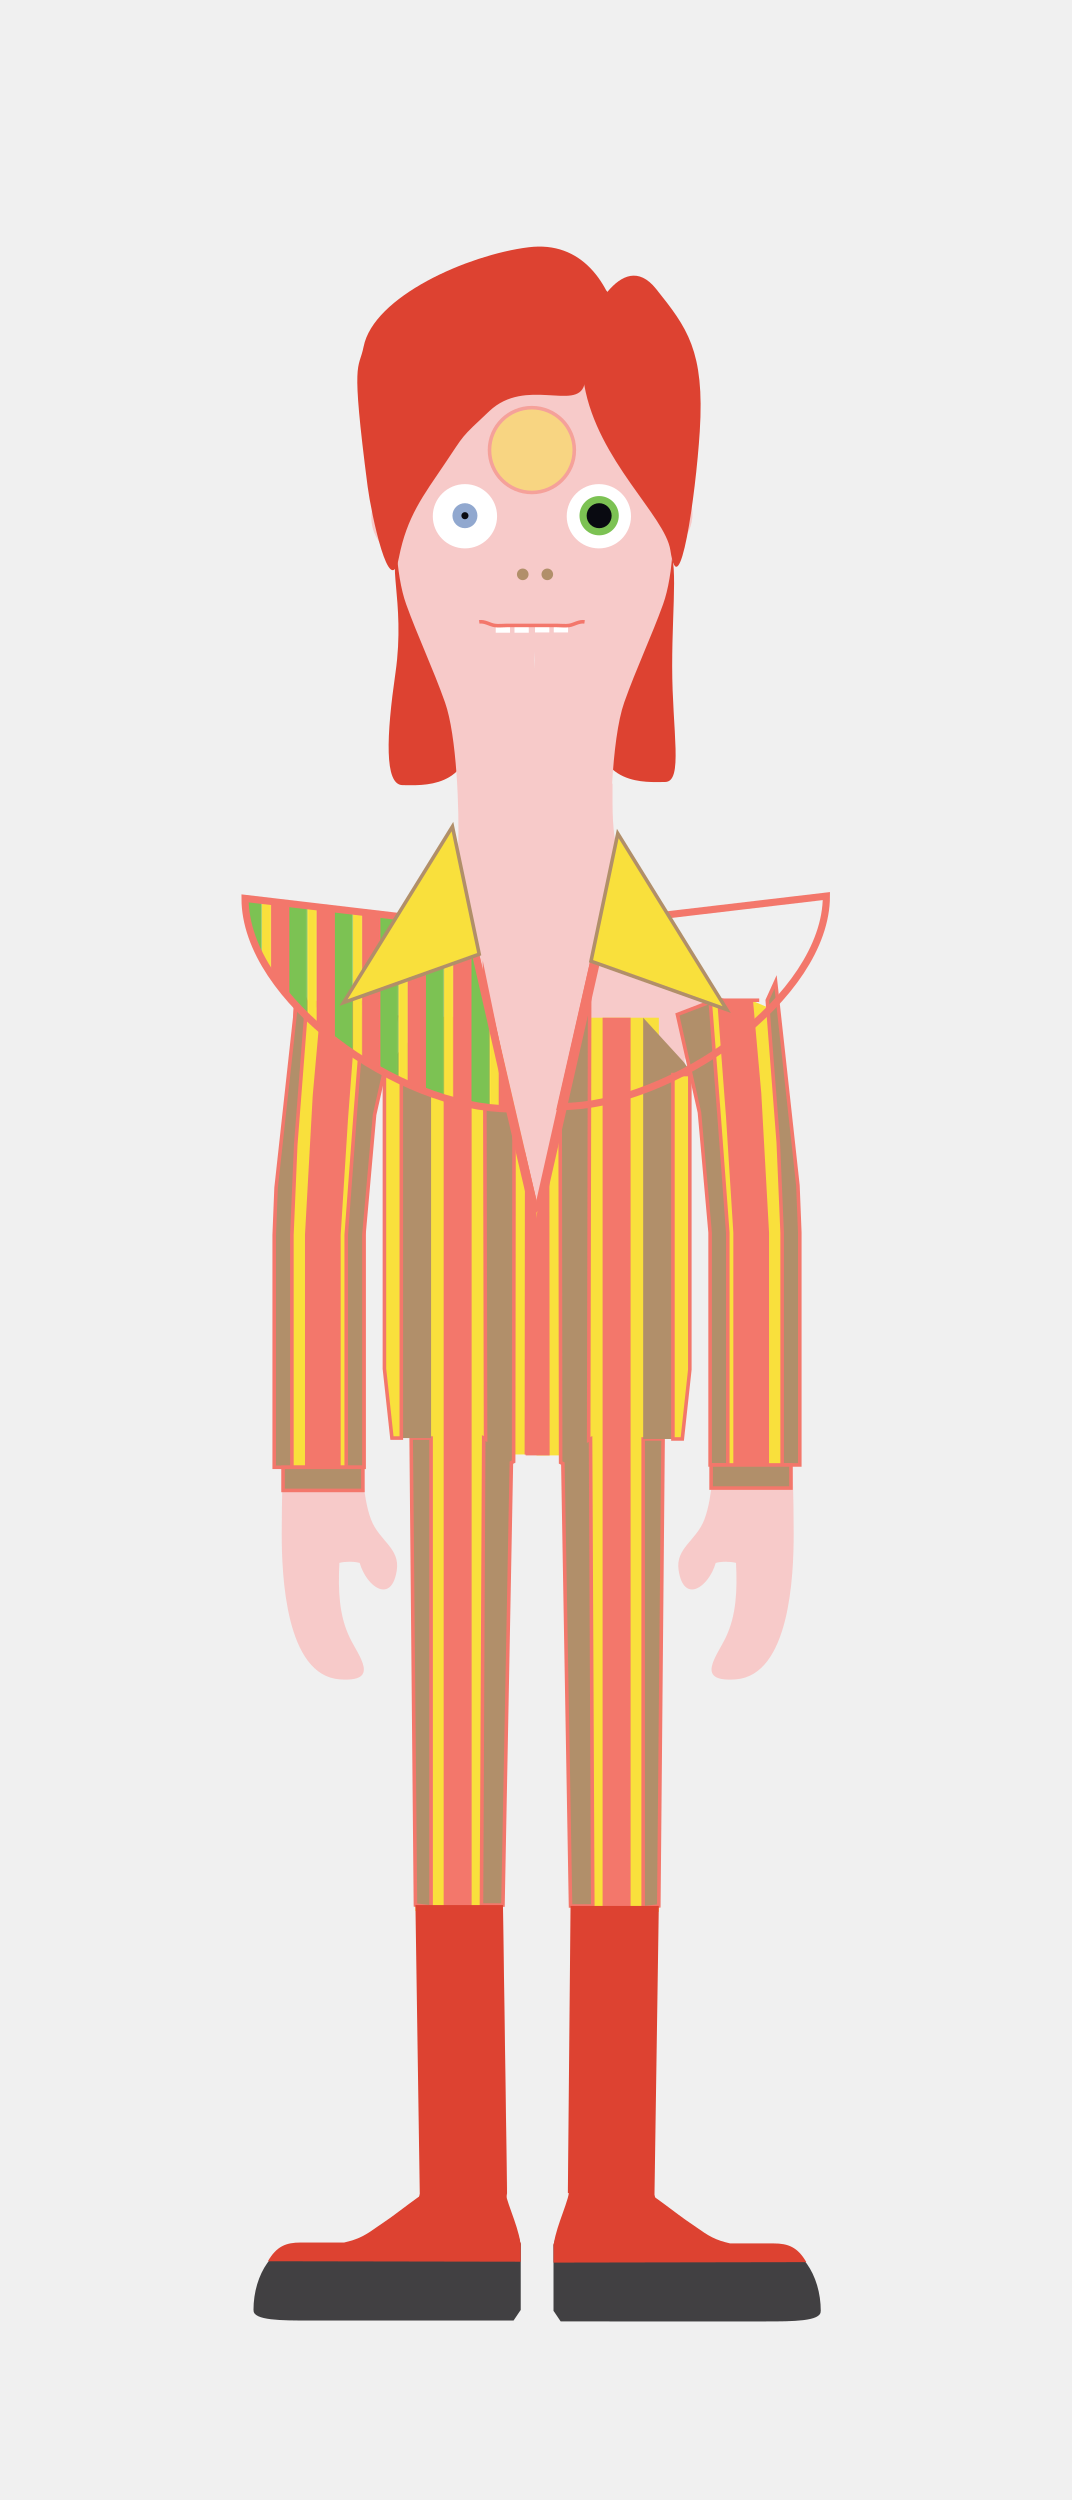
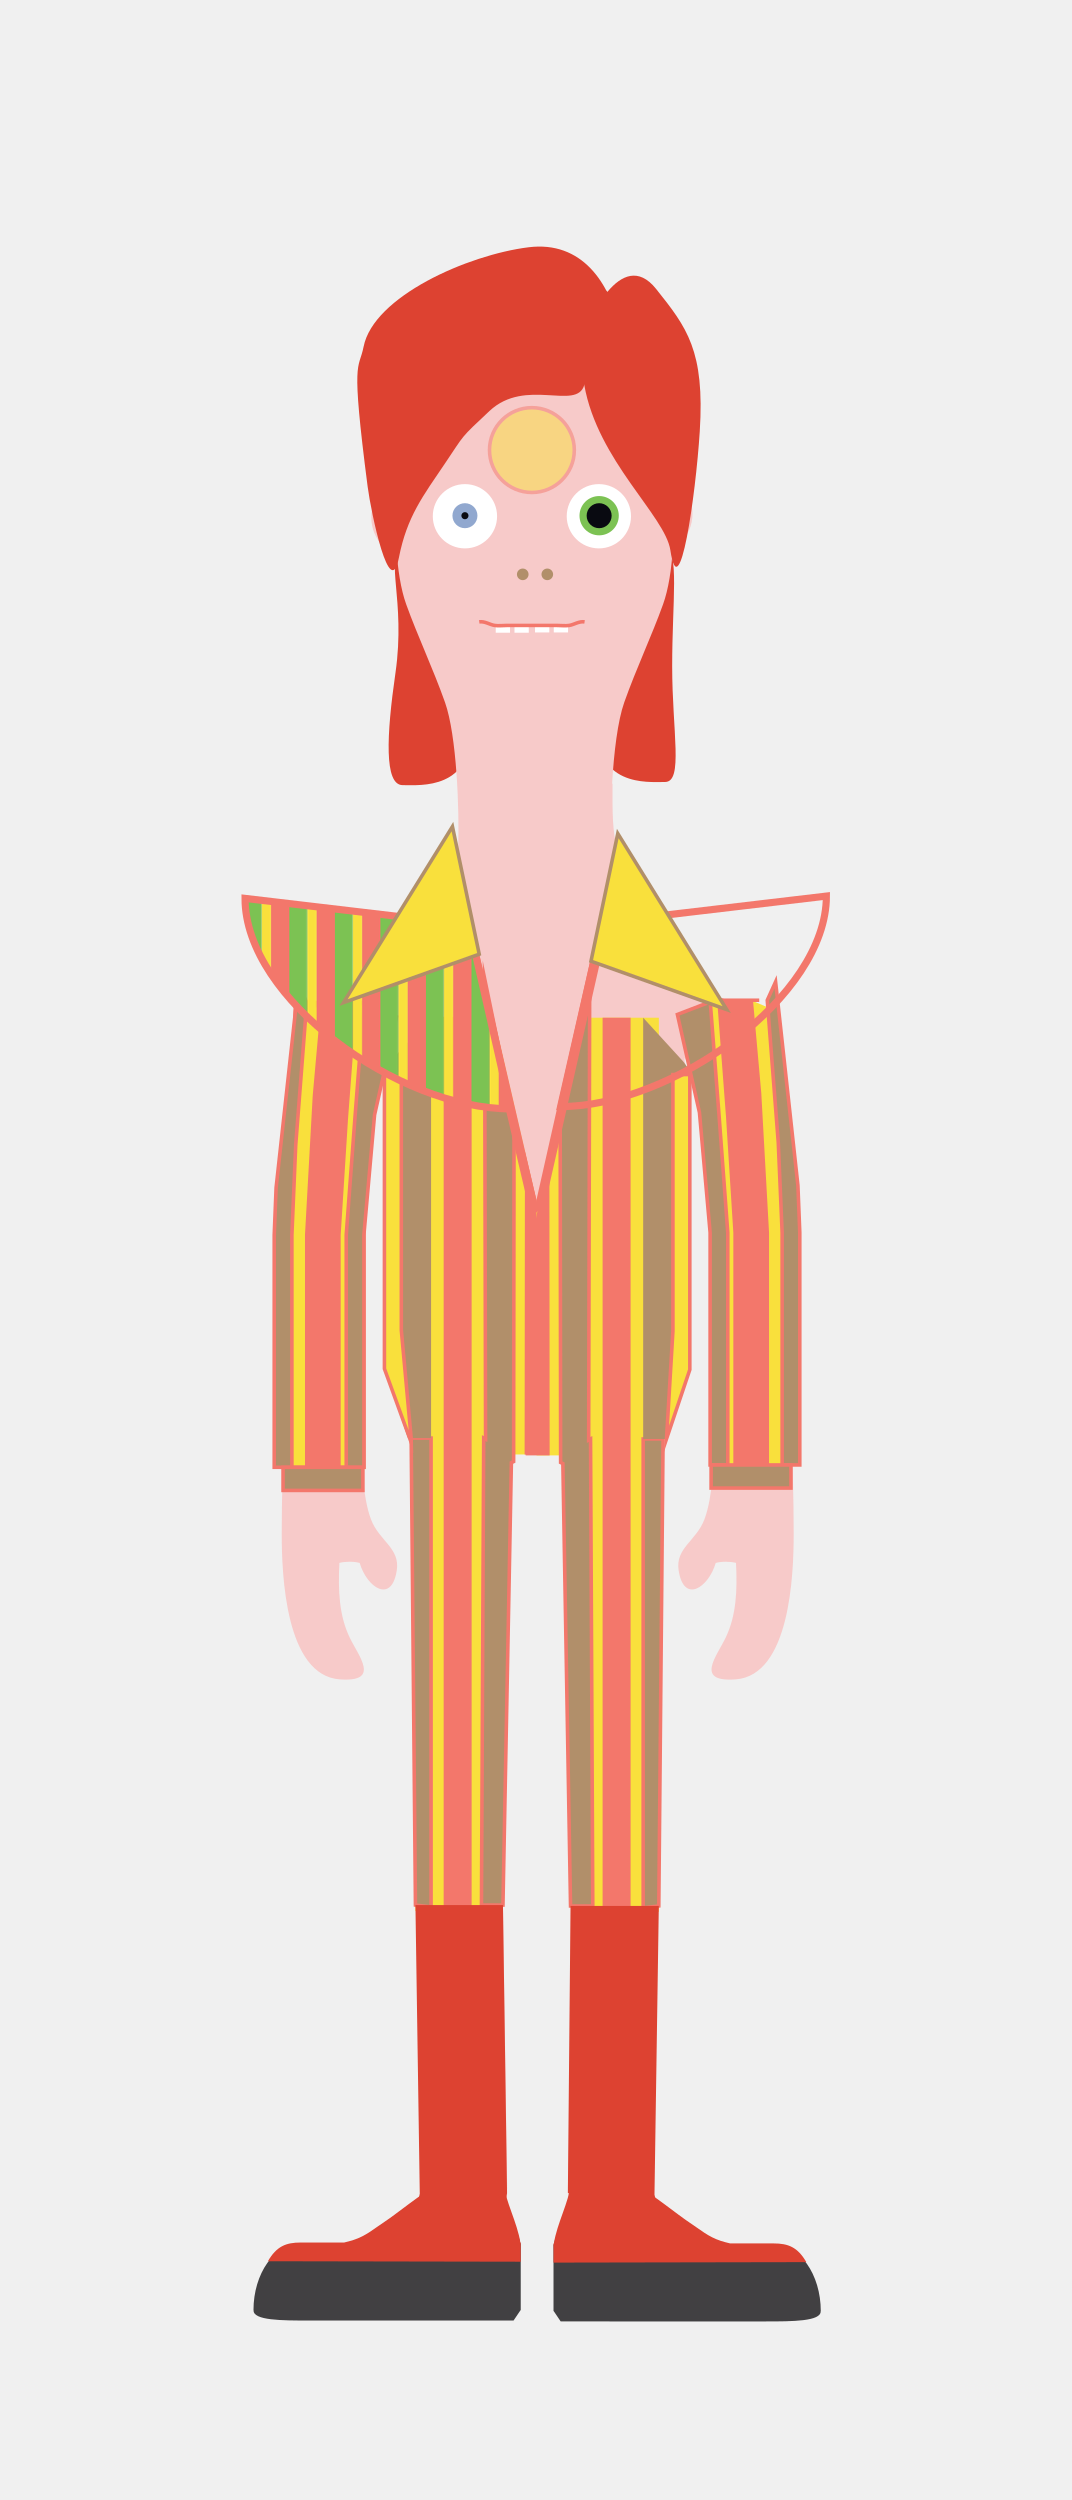
<svg xmlns="http://www.w3.org/2000/svg" xmlns:xlink="http://www.w3.org/1999/xlink" version="1.1" id="Layer_1" x="0px" y="0px" width="300px" height="700px" viewBox="0 0 300 700" enable-background="new 0 0 300 700" xml:space="preserve">
  <pattern x="-1280" width="12.75" height="35.875" patternUnits="userSpaceOnUse" id="New_Pattern_Swatch_4" viewBox="0 -35.875 12.75 35.875" overflow="visible">
    <g>
      <polygon fill="none" points="0,0 12.75,0 12.75,-35.875 0,-35.875   " />
      <polygon fill="#F9E03C" points="7.625,0 5,0 5,-35.875 7.625,-35.875   " />
      <polygon fill="#F3776B" points="12.75,0 7.625,0 7.625,-35.875 12.75,-35.875   " />
      <polygon fill="#7CC253" points="5,0 0,0 0,-35.875 5,-35.875   " />
    </g>
  </pattern>
  <g>
    <g>
      <g>
        <path fill="#DD4231" d="M166.76,202.037c0,18.331,14.223,16.922,19.434,16.922c5.209,0,2.014-14.097,2.014-32.428     c0-18.332,2.1-32.021-2.014-33.957C181.305,150.275,166.76,183.705,166.76,202.037z" />
        <path fill="#DD4231" d="M132.182,203.421c0,17.788-14.223,16.42-19.432,16.42s-4.545-13.956-2.016-31.466     c2.939-20.35-3.193-32.949,2.016-32.949S132.182,185.633,132.182,203.421z" />
        <path fill="#F7CAC9" d="M116.779,109.146l1.217-1.219C117.492,108.308,117.072,108.711,116.779,109.146z" />
        <path fill="#F7CAC9" d="M118.279,107.646l-0.283,0.281c0.5-0.375,1.09-0.723,1.762-1.041c0.014-0.24,0.029-0.479,0.021-0.74     L118.279,107.646z" />
        <path fill="#F7CAC9" d="M181.395,107.928l1.219,1.219C182.318,108.711,181.9,108.308,181.395,107.928z" />
        <path fill="#F7CAC9" d="M181.113,107.646l-1.5-1.5c-0.008,0.261,0.006,0.5,0.021,0.74c0.672,0.318,1.262,0.666,1.76,1.041     L181.113,107.646z" />
-         <path fill="#F7CAC9" d="M222.188,639.109c-1.193-5.543-9.195-4.303-13.84-5.26c-5.59-1.152-10.818-3.967-15.459-6.775     c-5.246-3.174-9.303-4.842-9.701-11.965c-0.035-0.629-0.209-1.309-0.352-1.967l0.035-2.389l3.117-208.092     c1.744-0.219,3.514-0.41,5.324-0.561c0.787-15.492,0.152-31.287,0.152-46.85c0-15.908,4.387-42.154,0.215-58.216v-0.864     c5.785,8.213,4.488,25.389,6.496,35.332c3.08,15.244,8.721,26.578,8.881,43.181c0.092,9.52-3.85,17.981-5.82,26.788     c-1.742,7.785-1.488,17.32-4.006,23.973c-2.268,5.998-8.156,8-7.219,14.223c1.436,9.516,8.363,4.873,10.395-2.045     c1.582-0.455,4.074-0.428,5.674-0.021c0.396,7.76,0.07,14.734-2.85,20.848c-2.555,5.352-8.811,12.6,2.727,11.777     c15.191-1.082,16.287-29.188,16.273-40.777c-0.041-40.406-4.268-82.045-10.977-120.023c-1.475-8.35-2.035-18.836-6.748-26.306     c-4.146-6.571-11.523-11.362-16.596-17.358c-1.41-2.181-3.428-3.892-4.703-6.116c-11.953-20.836-11.736-23.644-11.699-40.239     l-0.117,0.047c0.502-8.743,1.561-17.608,3.404-22.809c3.361-9.486,7.646-18.492,10.869-27.449     c1.494-4.156,2.385-9.861,2.703-15.684c0.316-5.824,0.062-11.764-0.73-16.389c-0.893-5.205,0.443-14.911-1.379-19.977     c-1.736-4.826-6.328-5.453-6.623-10.26c-3.217-1.525-13.268-5.732-18.328-5.818c-7.086-0.123-10.842-8.127-13.25-4.834     c-2.406-3.293-12.092-7.092-19.854-1c-3.982,3.125-5.229,10.126-8.445,11.652c-0.297,4.807-4.887,5.434-6.623,10.26     c-1.822,5.065-0.486,14.771-1.379,19.977c-0.793,4.625-1.047,10.564-0.73,16.389c0.318,5.822,1.209,11.527,2.703,15.684     c3.223,8.957,7.508,17.963,10.869,27.449c3.275,9.241,4.074,30.054,3.68,41.193c-1.426,5.406-4.357,11.326-10.371,21.808     c-1.275,2.225-3.293,3.936-4.703,6.116c-5.072,5.996-12.449,10.787-16.596,17.358c-4.713,7.47-5.273,17.956-6.748,26.306     c-6.709,37.979-10.936,79.617-10.977,120.023c-0.014,11.59,1.082,39.695,16.273,40.777c11.537,0.822,5.281-6.426,2.727-11.777     c-2.92-6.113-3.246-13.088-2.85-20.848c1.6-0.406,4.092-0.434,5.674,0.021c2.031,6.918,8.959,11.561,10.395,2.045     c0.938-6.223-4.951-8.225-7.219-14.223c-2.518-6.652-2.264-16.188-4.006-23.973c-1.971-8.807-5.342-17.269-5.25-26.788     c0.16-16.603,5.23-27.937,8.311-43.181c2.008-9.943,0.711-27.119,6.496-35.332v0.864c-4.172,16.062,0.215,42.308,0.215,58.216     c0,15.562-0.635,31.357,0.152,46.85c1.811,0.15,3.58,0.342,5.324,0.561l3.117,208.092l0.035,2.389     c-0.143,0.658-0.316,1.338-0.352,1.967c-0.398,7.123-4.455,8.791-9.701,11.965c-4.641,2.809-9.869,5.623-15.459,6.775     c-4.645,0.957-12.646-0.283-13.84,5.26c-1.65,7.67,5.926,6.322,10.852,7.076c2.783,0.426,4.879,1.475,7.816,1.592     c3.256,0.129,6.75-0.205,9.908-0.658c6.578-0.943,13.289-0.998,20.1-1.684c5.936-0.598,15.379,1.533,16.658-5.301     c1.5-8.014-3.166-15.459-2.334-23.025l0.066-4.193h0.027l-0.014-0.939l0.014-0.904c-0.008,0-0.018,0-0.027-0.002l-3.066-204.719     c3.023,0.375,6.146,0.658,9.42,0.799v0.104c0.039,0,0.08,0,0.119,0c0.711,0,1.396-0.023,2.092-0.039     c0.695,0.016,1.381,0.039,2.092,0.039c0.039,0,0.08,0,0.119,0v-0.104c3.273-0.141,6.396-0.424,9.42-0.799l-3.066,204.719     c-0.01,0.002-0.02,0.002-0.027,0.002l0.014,0.904l-0.014,0.939h0.027l0.066,4.193c0.832,7.566-3.834,15.012-2.334,23.025     c1.279,6.834,10.723,4.703,16.658,5.301c6.811,0.686,13.521,0.74,20.1,1.684c3.158,0.453,6.652,0.787,9.908,0.658     c2.938-0.117,5.033-1.166,7.816-1.592C216.262,645.432,223.838,646.779,222.188,639.109z M149.695,187.467     c-0.07-1.721-0.066-3.454,0-5.202C149.762,184.013,149.766,185.746,149.695,187.467z" />
+         <path fill="#F7CAC9" d="M222.188,639.109c-1.193-5.543-9.195-4.303-13.84-5.26c-5.59-1.152-10.818-3.967-15.459-6.775     c-5.246-3.174-9.303-4.842-9.701-11.965c-0.035-0.629-0.209-1.309-0.352-1.967l0.035-2.389l3.117-208.092     c1.744-0.219-1.181,0.4,0.63,0.25c0.787-15.492,4.847-32.098,4.847-47.66c0-15.908,4.387-42.154,0.215-58.216v-0.864     c5.785,8.213,4.488,25.389,6.496,35.332c3.08,15.244,8.721,26.578,8.881,43.181c0.092,9.52-3.85,17.981-5.82,26.788     c-1.742,7.785-1.488,17.32-4.006,23.973c-2.268,5.998-8.156,8-7.219,14.223c1.436,9.516,8.363,4.873,10.395-2.045     c1.582-0.455,4.074-0.428,5.674-0.021c0.396,7.76,0.07,14.734-2.85,20.848c-2.555,5.352-8.811,12.6,2.727,11.777     c15.191-1.082,16.287-29.188,16.273-40.777c-0.041-40.406-4.268-82.045-10.977-120.023c-1.475-8.35-2.035-18.836-6.748-26.306     c-4.146-6.571-11.523-11.362-16.596-17.358c-1.41-2.181-3.428-3.892-4.703-6.116c-11.953-20.836-11.736-23.644-11.699-40.239     l-0.117,0.047c0.502-8.743,1.561-17.608,3.404-22.809c3.361-9.486,7.646-18.492,10.869-27.449     c1.494-4.156,2.385-9.861,2.703-15.684c0.316-5.824,0.062-11.764-0.73-16.389c-0.893-5.205,0.443-14.911-1.379-19.977     c-1.736-4.826-6.328-5.453-6.623-10.26c-3.217-1.525-13.268-5.732-18.328-5.818c-7.086-0.123-10.842-8.127-13.25-4.834     c-2.406-3.293-12.092-7.092-19.854-1c-3.982,3.125-5.229,10.126-8.445,11.652c-0.297,4.807-4.887,5.434-6.623,10.26     c-1.822,5.065-0.486,14.771-1.379,19.977c-0.793,4.625-1.047,10.564-0.73,16.389c0.318,5.822,1.209,11.527,2.703,15.684     c3.223,8.957,7.508,17.963,10.869,27.449c3.275,9.241,4.074,30.054,3.68,41.193c-1.426,5.406-4.357,11.326-10.371,21.808     c-1.275,2.225-3.293,3.936-4.703,6.116c-5.072,5.996-12.449,10.787-16.596,17.358c-4.713,7.47-5.273,17.956-6.748,26.306     c-6.709,37.979-10.936,79.617-10.977,120.023c-0.014,11.59,1.082,39.695,16.273,40.777c11.537,0.822,5.281-6.426,2.727-11.777     c-2.92-6.113-3.246-13.088-2.85-20.848c1.6-0.406,4.092-0.434,5.674,0.021c2.031,6.918,8.959,11.561,10.395,2.045     c0.938-6.223-4.951-8.225-7.219-14.223c-2.518-6.652-2.264-16.188-4.006-23.973c-1.971-8.807-5.342-17.269-5.25-26.788     c0.16-16.603,5.23-27.937,8.311-43.181c2.008-9.943,0.711-27.119,6.496-35.332v0.864c-4.172,16.062,0.215,42.308,0.215,58.216     c0,15.562,4.689,31.918,5.477,47.41c1.811,0.15-1.744-0.219,0,0l3.117,208.092l0.035,2.389c-0.143,0.658-0.316,1.338-0.352,1.967     c-0.398,7.123-4.455,8.791-9.701,11.965c-4.641,2.809-9.869,5.623-15.459,6.775c-4.645,0.957-12.646-0.283-13.84,5.26     c-1.65,7.67,5.926,6.322,10.852,7.076c2.783,0.426,4.879,1.475,7.816,1.592c3.256,0.129,6.75-0.205,9.908-0.658     c6.578-0.943,13.289-0.998,20.1-1.684c5.936-0.598,15.379,1.533,16.658-5.301c1.5-8.014-3.166-15.459-2.334-23.025l0.066-4.193     h0.027l-0.014-0.939l0.014-0.904c-0.008,0-0.018,0-0.027-0.002l-3.066-204.719c3.023,0.375,6.146,0.658,9.42,0.799v0.104     c0.039,0,0.08,0,0.119,0c0.711,0,1.396-0.023,2.092-0.039c0.695,0.016,1.381,0.039,2.092,0.039c0.039,0,0.08,0,0.119,0v-0.104     c3.273-0.141,6.396-0.424,9.42-0.799l-3.066,204.719c-0.01,0.002-0.02,0.002-0.027,0.002l0.014,0.904l-0.014,0.939h0.027     l0.066,4.193c0.832,7.566-3.834,15.012-2.334,23.025c1.279,6.834,10.723,4.703,16.658,5.301c6.811,0.686,13.521,0.74,20.1,1.684     c3.158,0.453,6.652,0.787,9.908,0.658c2.938-0.117,5.033-1.166,7.816-1.592C216.262,645.432,223.838,646.779,222.188,639.109z" />
      </g>
      <circle fill="#B18F6A" cx="146.369" cy="160.818" r="1.625" />
      <circle fill="#B18F6A" cx="153.244" cy="160.818" r="1.625" />
      <rect x="138.807" y="175.161" fill="#FFFFFF" width="4" height="2" />
      <rect x="144.057" y="175.161" fill="#FFFFFF" width="4" height="2" />
      <rect x="155.057" y="175.084" fill="#FFFFFF" width="4" height="2" />
      <rect x="149.807" y="175.084" fill="#FFFFFF" width="4" height="2" />
      <path fill="none" stroke="#F3776B" stroke-miterlimit="10" d="M163.682,174.123c-1.615-0.225-2.867,0.77-4.305,1    c-1.084,0.172-2.346,0-3.445,0c-2.5,0-5,0-7.5,0h1c-2.5,0-5,0-7.5,0c-1.1,0-2.361,0.172-3.443,0c-1.439-0.23-2.691-1.225-4.307-1" />
      <circle fill="#FFFFFF" cx="167.682" cy="144.551" r="9" />
      <circle fill="#FFFFFF" cx="130.182" cy="144.551" r="9" />
      <circle fill="#91A8CF" cx="130.182" cy="144.394" r="3.5" />
      <circle fill="#7CC253" cx="167.76" cy="144.394" r="5.5" />
      <circle fill="#090A11" cx="167.76" cy="144.394" r="3.5" />
      <circle fill="#090A11" cx="130.182" cy="144.394" r="1" />
      <path fill="#F7CAC9" d="M115.5,133.361c-6.369,0-11.531,5.163-11.531,11.532s5.162,11.532,11.531,11.532V133.361z" />
      <path fill="#F7CAC9" d="M182.363,132.361c6.369,0,11.533,5.163,11.533,11.532s-5.164,11.532-11.533,11.532V132.361z" />
    </g>
    <rect x="116.307" y="284.709" fill="#F9E03C" width="21.5" height="250.359" />
    <polygon fill="#B18F6A" stroke="#F3776B" stroke-miterlimit="10" points="120.703,533.957 116.322,533.417 115.125,402.662    120.703,402.662  " />
    <rect x="124.223" y="284.709" fill="#F3776B" width="7.834" height="251.734" />
-     <polygon fill="#B18F6A" points="109.434,297.036 112.252,293.954 115.068,290.872 117.885,287.79 120.703,284.709 120.703,314.197    120.703,343.686 120.703,373.174 120.703,402.662 118.041,402.662 115.379,402.662 112.719,402.662 110.057,402.662    107.637,383.248 107.637,350.236 107.637,299.496  " />
+     <polygon fill="#B18F6A" points="109.434,297.036 112.252,293.954 115.068,290.872 117.885,287.79 120.703,284.709 120.703,314.197    120.703,343.686 120.703,373.174 120.703,402.662 118.041,402.662 115.379,402.662 115.379,402.662 114.17,402.547    107.637,383.248 107.637,350.236 107.637,299.496  " />
    <rect x="143.814" y="284.709" fill="#F7CAC9" width="3.371" height="120.194" />
    <polygon fill="#F9E03C" points="150.557,407.254 138.807,407.254 137.996,283.814 150.557,337.902  " />
    <polygon fill="#B18F6A" stroke="#F3776B" stroke-miterlimit="10" points="143.932,313.943 135.678,273.912 135.959,402.944    135.432,402.662 134.807,533.417 140.829,533.417 143.188,409.542 143.814,409.25  " />
    <polygon fill="#F3776B" points="154.725,407.254 146.891,407.254 146.98,322.461 154.725,355.068  " />
    <rect x="153.596" y="284.332" fill="#F7CAC9" width="3.371" height="120.194" />
    <line fill="#F9E03C" x1="162.785" y1="283.438" x2="150.225" y2="337.525" />
    <line fill="#F9E03C" x1="150.225" y1="406.877" x2="161.975" y2="406.877" />
-     <polygon fill="#F9E03C" stroke="#F3776B" stroke-miterlimit="10" points="107.637,300.631 107.637,383.248 109.744,402.662    112.369,402.662 112.369,372.443 112.369,366.787 112.369,300.631  " />
+     <polygon fill="#F9E03C" stroke="#F3776B" stroke-miterlimit="10" points="107.637,300.631 107.637,383.248 115.144,403.914    115.125,402.662 112.369,372.443 112.369,366.787 112.369,300.631  " />
    <polygon fill="#F3776B" points="150.293,336.401 147.186,334.373 129.244,258.041 132.057,258.041  " />
    <circle opacity="0.5" fill="#F9DF3C" stroke="#F3776B" stroke-miterlimit="10" cx="148.933" cy="126.021" r="11.874" />
    <path fill="#DD4231" d="M163.598,107.811c3.787,21.258,22.658,36.594,24.107,46.259c2.473,16.499,7.068-15.026,8.227-33.251   c1.443-22.693-3.625-29.125-12.209-39.902c-9.887-12.41-19.436,9.752-20.428,13.482c-0.174,2.273-0.799,5.435-0.297,7.723" />
    <path fill="#DD4231" d="M163.598,107.811c-2.18,7.336-16.412-2.227-26.539,7.258c-8.361,7.831-6.877,6.417-12.334,14.5   c-6.314,9.352-10.785,15.084-13.035,26.584c-2.471,12.621-7.766-12.311-8.758-19.959c-4.783-36.896-2.494-32.25-1.125-39.125   c2.797-14.046,29.096-25.701,46.188-27.833c14.928-1.862,22.793,9.942,25.5,22.768" />
    <ellipse fill="#DD4231" cx="159.057" cy="89.43" rx="14.809" ry="11.568" />
    <rect x="162.98" y="284.959" fill="#F9E03C" width="21.5" height="250.359" />
    <polygon fill="#B18F6A" stroke="#F3776B" stroke-miterlimit="10" points="180.086,534.207 184.465,533.667 185.662,402.912    180.086,402.912  " />
    <rect x="168.73" y="284.959" fill="#F3776B" width="7.836" height="251.734" />
-     <polygon fill="#B18F6A" points="191.354,297.286 188.537,294.204 185.719,291.122 182.902,288.04 180.086,284.959 180.086,314.447    180.086,343.936 180.086,373.424 180.086,402.912 182.746,402.912 185.408,402.912 188.07,402.912 190.73,402.912 193.15,383.498    193.15,350.486 193.15,299.746  " />
+     <polygon fill="#B18F6A" points="191.354,297.286 188.537,294.204 185.719,291.122 182.902,288.04 180.086,284.959 180.086,314.447    180.086,343.936 180.086,373.424 180.086,402.912 182.746,402.912 185.408,402.912 186.618,402.912 186.618,402.912    193.15,383.498 193.15,350.486 193.15,299.746  " />
    <rect x="153.602" y="284.959" fill="#F7CAC9" width="3.371" height="120.194" />
    <polygon fill="#F9E03C" points="150.23,407.504 161.98,407.504 162.791,284.064 150.23,338.152  " />
    <polygon fill="#B18F6A" stroke="#F3776B" stroke-miterlimit="10" points="165.98,533.667 165.355,402.912 164.83,403.193    165.111,274.162 156.855,314.193 156.973,409.5 157.601,409.793 159.75,533.667  " />
    <polygon fill="#F3776B" points="147.186,407.504 153.898,407.504 153.82,322.711 147.186,355.318  " />
    <line fill="#F9E03C" x1="138.002" y1="283.688" x2="150.562" y2="337.775" />
-     <line fill="#F9E03C" x1="150.562" y1="407.127" x2="138.812" y2="407.127" />
-     <polygon fill="#F9E03C" stroke="#F3776B" stroke-miterlimit="10" points="188.418,300.881 188.418,367.037 188.418,372.693    188.418,402.912 191.043,402.912 193.15,383.498 193.15,300.881  " />
+     <polygon fill="#F9E03C" stroke="#F3776B" stroke-miterlimit="10" points="188.418,300.881 188.418,367.037 188.418,372.693    186.618,402.912 186.618,402.912 193.15,383.498 193.15,300.881  " />
    <polygon fill="#F3776B" points="149.293,340.045 152.43,337.928 170.543,258.291 167.703,258.291  " />
    <g>
      <polygon fill="#F9E03C" stroke="#F3776B" stroke-miterlimit="10" points="79.031,410.845 84.746,410.845 90.461,410.845     96.178,410.845 101.893,410.845 101.893,378.314 101.893,345.785 101.893,313.255 101.893,280.725 96.178,280.725 90.461,280.725     84.057,283.438 82.742,280.725 81.336,319.318 79.031,345.785 79.031,378.314   " />
      <polygon fill="#F3776B" stroke="#F3776B" stroke-miterlimit="10" points="94.893,410.845 92.643,410.845 90.393,410.845     88.143,410.845 85.893,410.845 85.893,378.314 85.893,345.785 88.057,306.818 90.393,280.725 88.143,280.725 90.393,280.725     92.643,280.725 99.418,280.725 96.945,313.318 94.893,345.785 94.893,378.314   " />
      <polygon fill="#B18F6A" stroke="#F3776B" stroke-miterlimit="10" points="101.893,410.845 100.656,410.845 99.418,410.845     98.182,410.845 96.945,410.845 96.945,378.314 96.945,345.785 99.418,312.568 101.893,280.725 98.182,280.725 99.418,280.725     100.656,280.725 111.057,284.709 104.881,312.158 101.893,345.785 101.893,378.314   " />
      <polygon fill="#B18F6A" stroke="#F3776B" stroke-miterlimit="10" points="81.729,410.845 80.492,410.845 79.254,410.845     78.018,410.845 76.781,410.845 76.781,378.314 76.781,345.785 77.307,332.568 83.557,275.568 85.893,280.725 82.807,320.568     81.729,345.785 81.729,378.314   " />
    </g>
    <rect x="79.254" y="410.845" fill="#B18F6A" stroke="#F3776B" stroke-miterlimit="10" width="22.359" height="6.474" />
    <g>
      <polygon fill="#F9E03C" points="221.693,410.186 215.979,410.186 210.262,410.186 204.547,410.186 198.832,410.186     198.832,377.656 198.832,345.127 198.832,312.596 198.832,280.066 204.547,280.066 210.262,280.066 216.666,282.779     217.982,280.066 219.387,318.66 221.693,345.127 221.693,377.656   " />
      <polygon fill="#F3776B" stroke="#F3776B" stroke-miterlimit="10" points="205.832,410.186 208.082,410.186 210.332,410.186     212.582,410.186 214.832,410.186 214.832,377.656 214.832,345.127 212.666,306.16 210.332,280.066 212.582,280.066     210.332,280.066 208.082,280.066 201.305,280.066 203.779,312.66 205.832,345.127 205.832,377.656   " />
      <polygon fill="#B18F6A" stroke="#F3776B" stroke-miterlimit="10" points="198.832,410.186 200.068,410.186 201.305,410.186     202.543,410.186 203.779,410.186 203.779,377.656 203.779,345.127 201.305,311.91 198.832,280.066 202.543,280.066     201.305,280.066 200.068,280.066 189.666,284.05 195.844,311.499 198.832,345.127 198.832,377.656   " />
      <polygon fill="#B18F6A" stroke="#F3776B" stroke-miterlimit="10" points="218.996,410.186 220.232,410.186 221.469,410.186     222.707,410.186 223.943,410.186 223.943,377.656 223.943,345.127 223.416,331.91 217.166,274.91 214.832,280.066 217.916,319.91     218.996,345.127 218.996,377.656   " />
    </g>
    <rect x="199.111" y="410.186" fill="#B18F6A" stroke="#F3776B" stroke-miterlimit="10" width="22.357" height="6.475" />
    <pattern id="SVGID_1_" xlink:href="#New_Pattern_Swatch_4" patternTransform="matrix(-1 0 0 1 -13523.27 7.8184)">
	</pattern>
    <path fill="url(#SVGID_1_)" stroke="#F3776B" stroke-width="2" stroke-miterlimit="10" d="M231.391,250.902   c0,28.205-43.029,58.936-74.418,58.936l11.758-51.547L231.391,250.902z" />
    <polygon fill="#F9E03C" stroke="#B18F69" stroke-miterlimit="10" points="203.484,282.687 165.479,269.135 172.979,233.396  " />
    <pattern id="SVGID_2_" xlink:href="#New_Pattern_Swatch_4" patternTransform="matrix(1 0 0 1 -3.231 -27.4136)">
	</pattern>
    <path fill="url(#SVGID_2_)" stroke="#F3776B" stroke-width="2" stroke-miterlimit="10" d="M68.609,251.545   c0,28.206,43.029,58.937,74.418,58.937l-11.758-51.547L68.609,251.545z" />
    <polygon fill="#F9E03C" stroke="#B18F69" stroke-miterlimit="10" points="96.178,280.725 134.182,267.173 126.682,231.436  " />
    <path fill="#DD4231" d="M141.182,618.205l0.792-4.092l-1.145-80.696h-24.507l1.176,78.433l0.035,2.389   c-0.143,0.658-0.316,1.338-0.352,1.967c-0.398,7.123-4.455,8.791-9.701,11.965c-4.641,2.809-9.869,5.623-15.459,6.775   c-4.645,0.957-12.646-0.283-13.84,5.26c-1.65,7.67,5.926,6.322,10.852,7.076c2.783,0.426,4.879,1.475,7.816,1.592   c3.256,0.129,6.75-0.205,9.908-0.658c6.578-0.943,13.289-0.998,20.1-1.684c5.936-0.598,15.379,1.533,16.658-5.301   C145.016,633.217,140.35,625.771,141.182,618.205z" />
    <path fill="#DD4231" d="M159.607,618.455l-0.066-4.193L159,613.99l0.75-80.323h24.715l-1.174,78.433l-0.035,2.389   c0.143,0.658,0.316,1.338,0.352,1.967c0.398,7.123,4.455,8.791,9.701,11.965c4.641,2.809,9.869,5.623,15.459,6.775   c4.645,0.957,12.646-0.283,13.84,5.26c1.65,7.67-5.926,6.322-10.852,7.076c-2.783,0.426-4.879,1.475-7.816,1.592   c-3.256,0.129-6.75-0.205-9.908-0.658c-6.578-0.943-13.289-0.998-20.1-1.684c-5.936-0.598-15.379,1.533-16.658-5.301   C155.773,633.467,160.439,626.021,159.607,618.455z" />
    <path fill="#414042" d="M145.691,628.175c-0.805-5.479-6.848-7.762-6.883-11.461c-5.779-0.266-12.402-6.046-17.656-3.8   c-2.568,1.098-10.439,7.469-13.283,9.322c-3.084,2.014-5.291,4.047-8.879,5.219c-0.791,0.26-1.68,0.493-2.637,0.72H84.197   c-7.305,0-13.225,8.364-13.225,18.687h0.031c-0.195,2.884,8.004,2.889,15.283,2.889h43.848c0.195,0,0.387-0.005,0.58-0.006v0.006   h13.082l1.947-2.889h0.062v-18.687H145.691z" />
    <path fill="#DD4231" d="M145.807,633.279v-5.373h-0.115c-0.805-5.479-4.395-12.125-4.43-15.824   c-5.779-0.266-14.855-1.683-20.109,0.563c-2.568,1.098-10.439,7.469-13.283,9.322c-3.084,2.014-5.291,4.047-8.879,5.219   c-0.791,0.26-1.68,0.493-2.637,0.72H84.197c-4.129,0-6.758,1.053-9.182,5.24L145.807,633.279z" />
    <path fill="#414042" d="M155.098,628.425c0.805-5.479,6.848-7.762,6.883-11.461c5.777-0.266,12.4-6.046,17.654-3.8   c2.57,1.098,10.441,7.469,13.283,9.322c3.084,2.014,5.291,4.047,8.879,5.219c0.793,0.26,1.682,0.493,2.637,0.72h12.156   c7.305,0,13.227,8.364,13.227,18.687h-0.033c0.197,2.884-8.004,2.889-15.283,2.889h-43.848c-0.195,0-0.387-0.005-0.58-0.006V650   H156.99l-1.947-2.889h-0.061v-18.687H155.098z" />
    <path fill="#DD4231" d="M154.982,633.529v-5.373h0.115c0.805-5.479,4.395-12.125,4.43-15.824   c5.777-0.266,14.854-1.683,20.107,0.563c2.57,1.098,10.441,7.469,13.283,9.322c3.084,2.014,5.291,4.047,8.879,5.219   c0.793,0.26,1.682,0.493,2.637,0.72h12.156c4.129,0,6.758,1.053,9.184,5.24L154.982,633.529z" />
  </g>
</svg>
